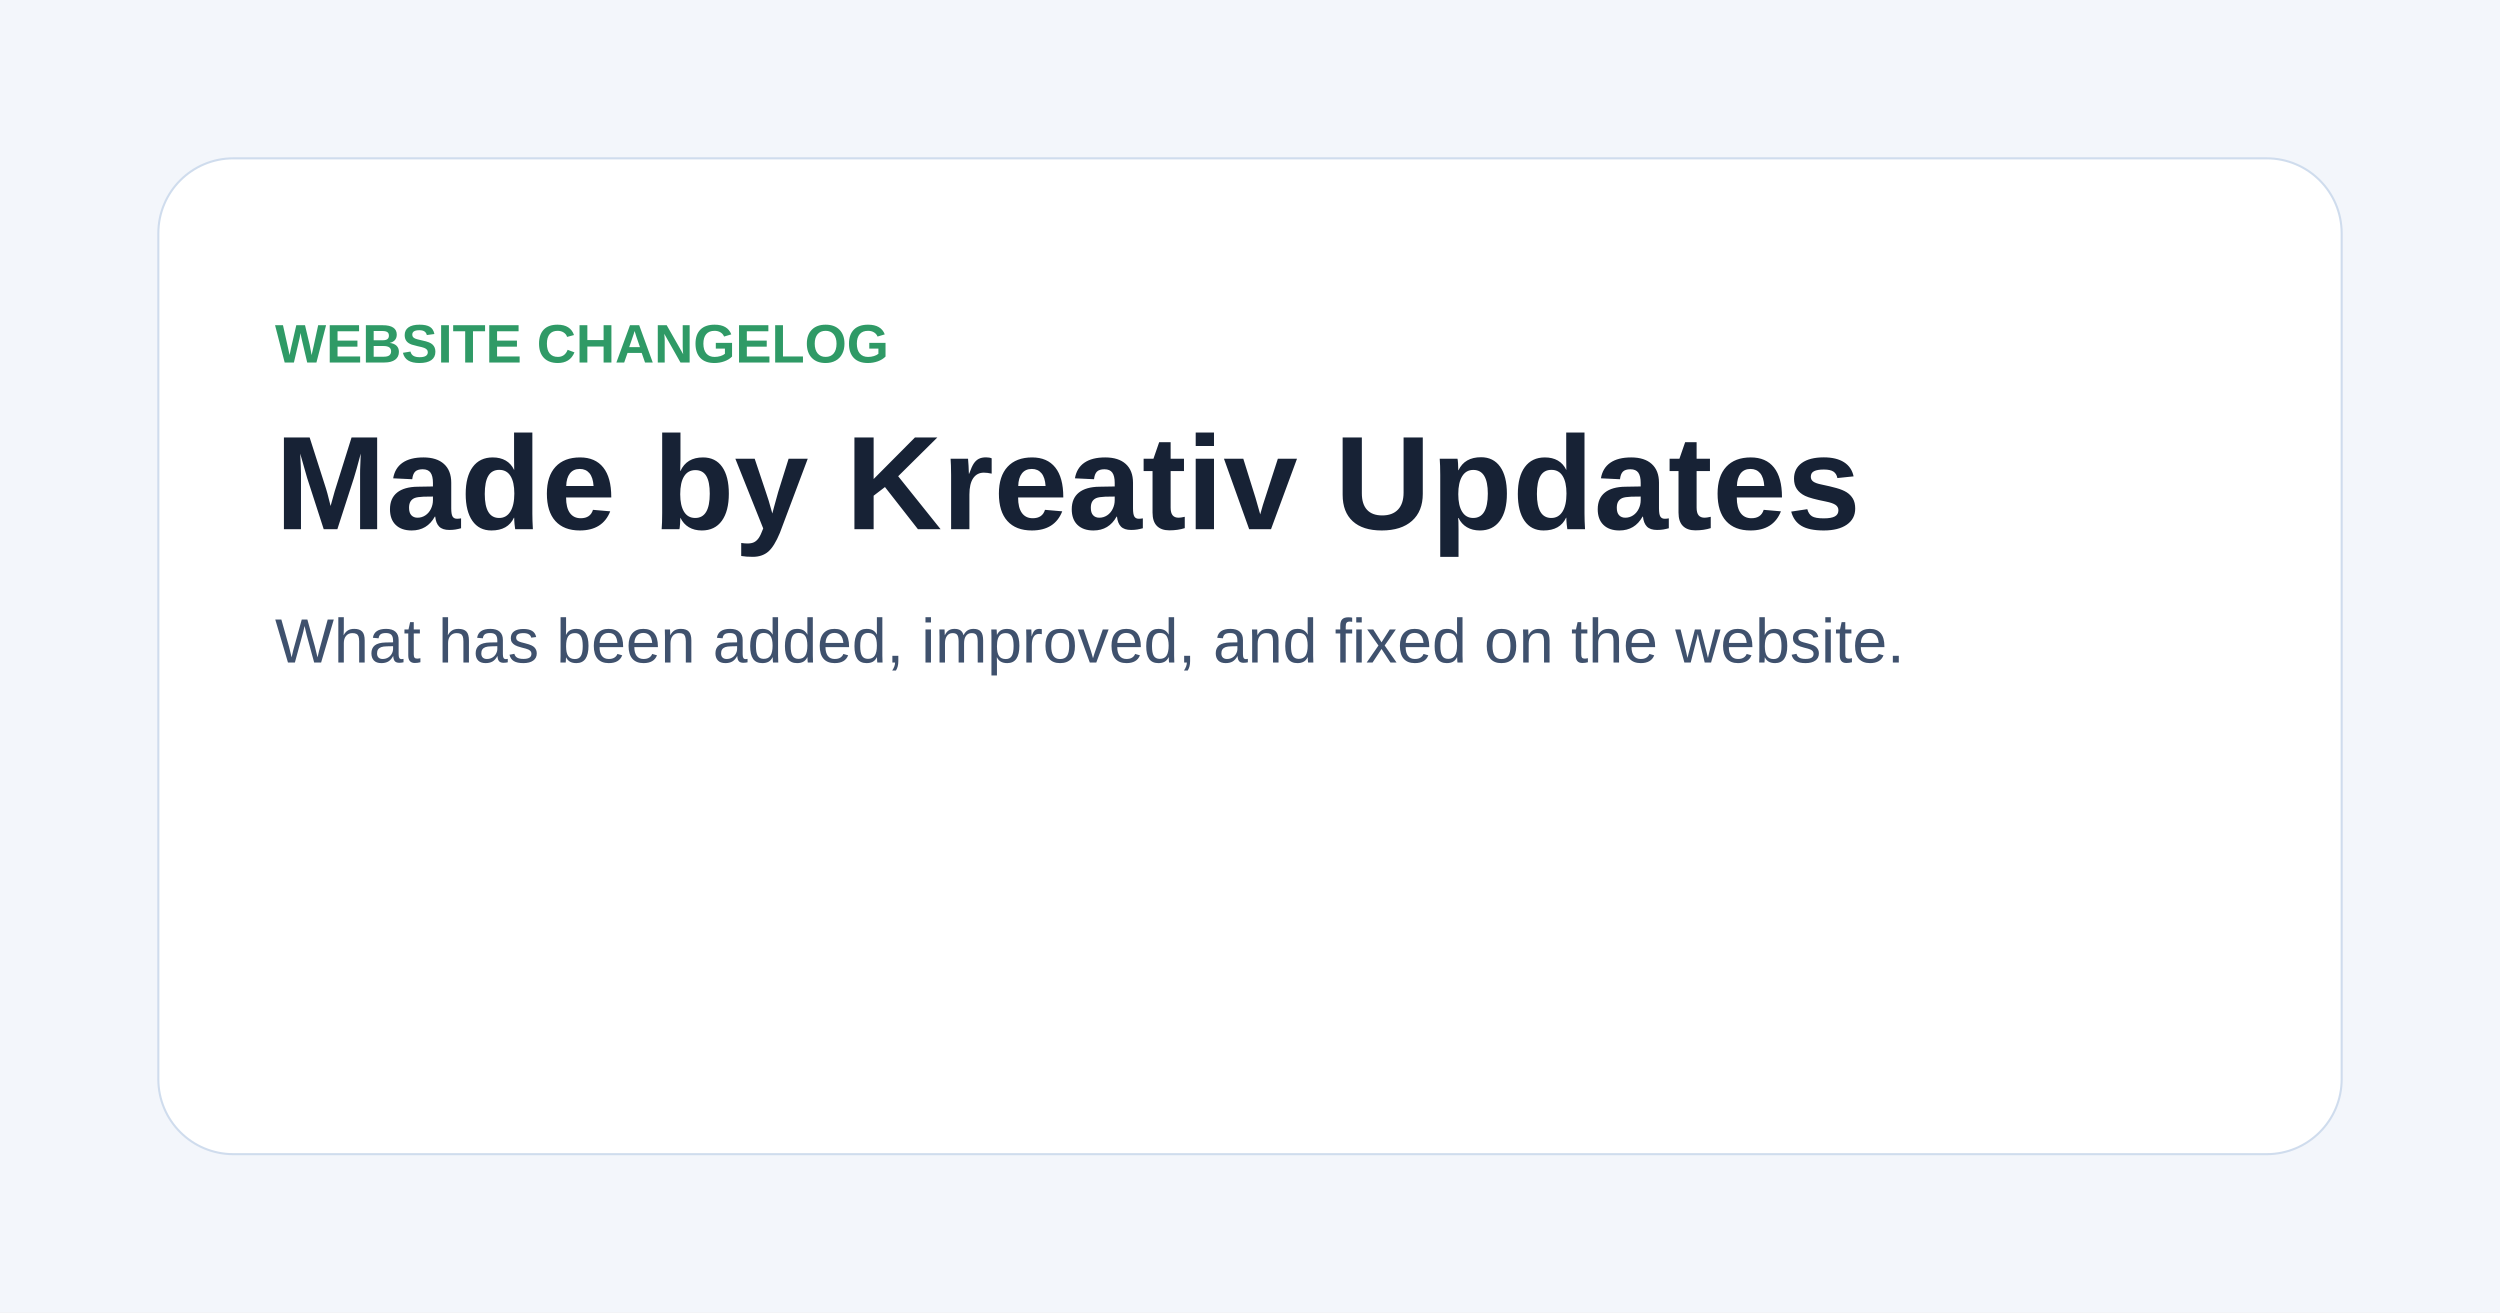
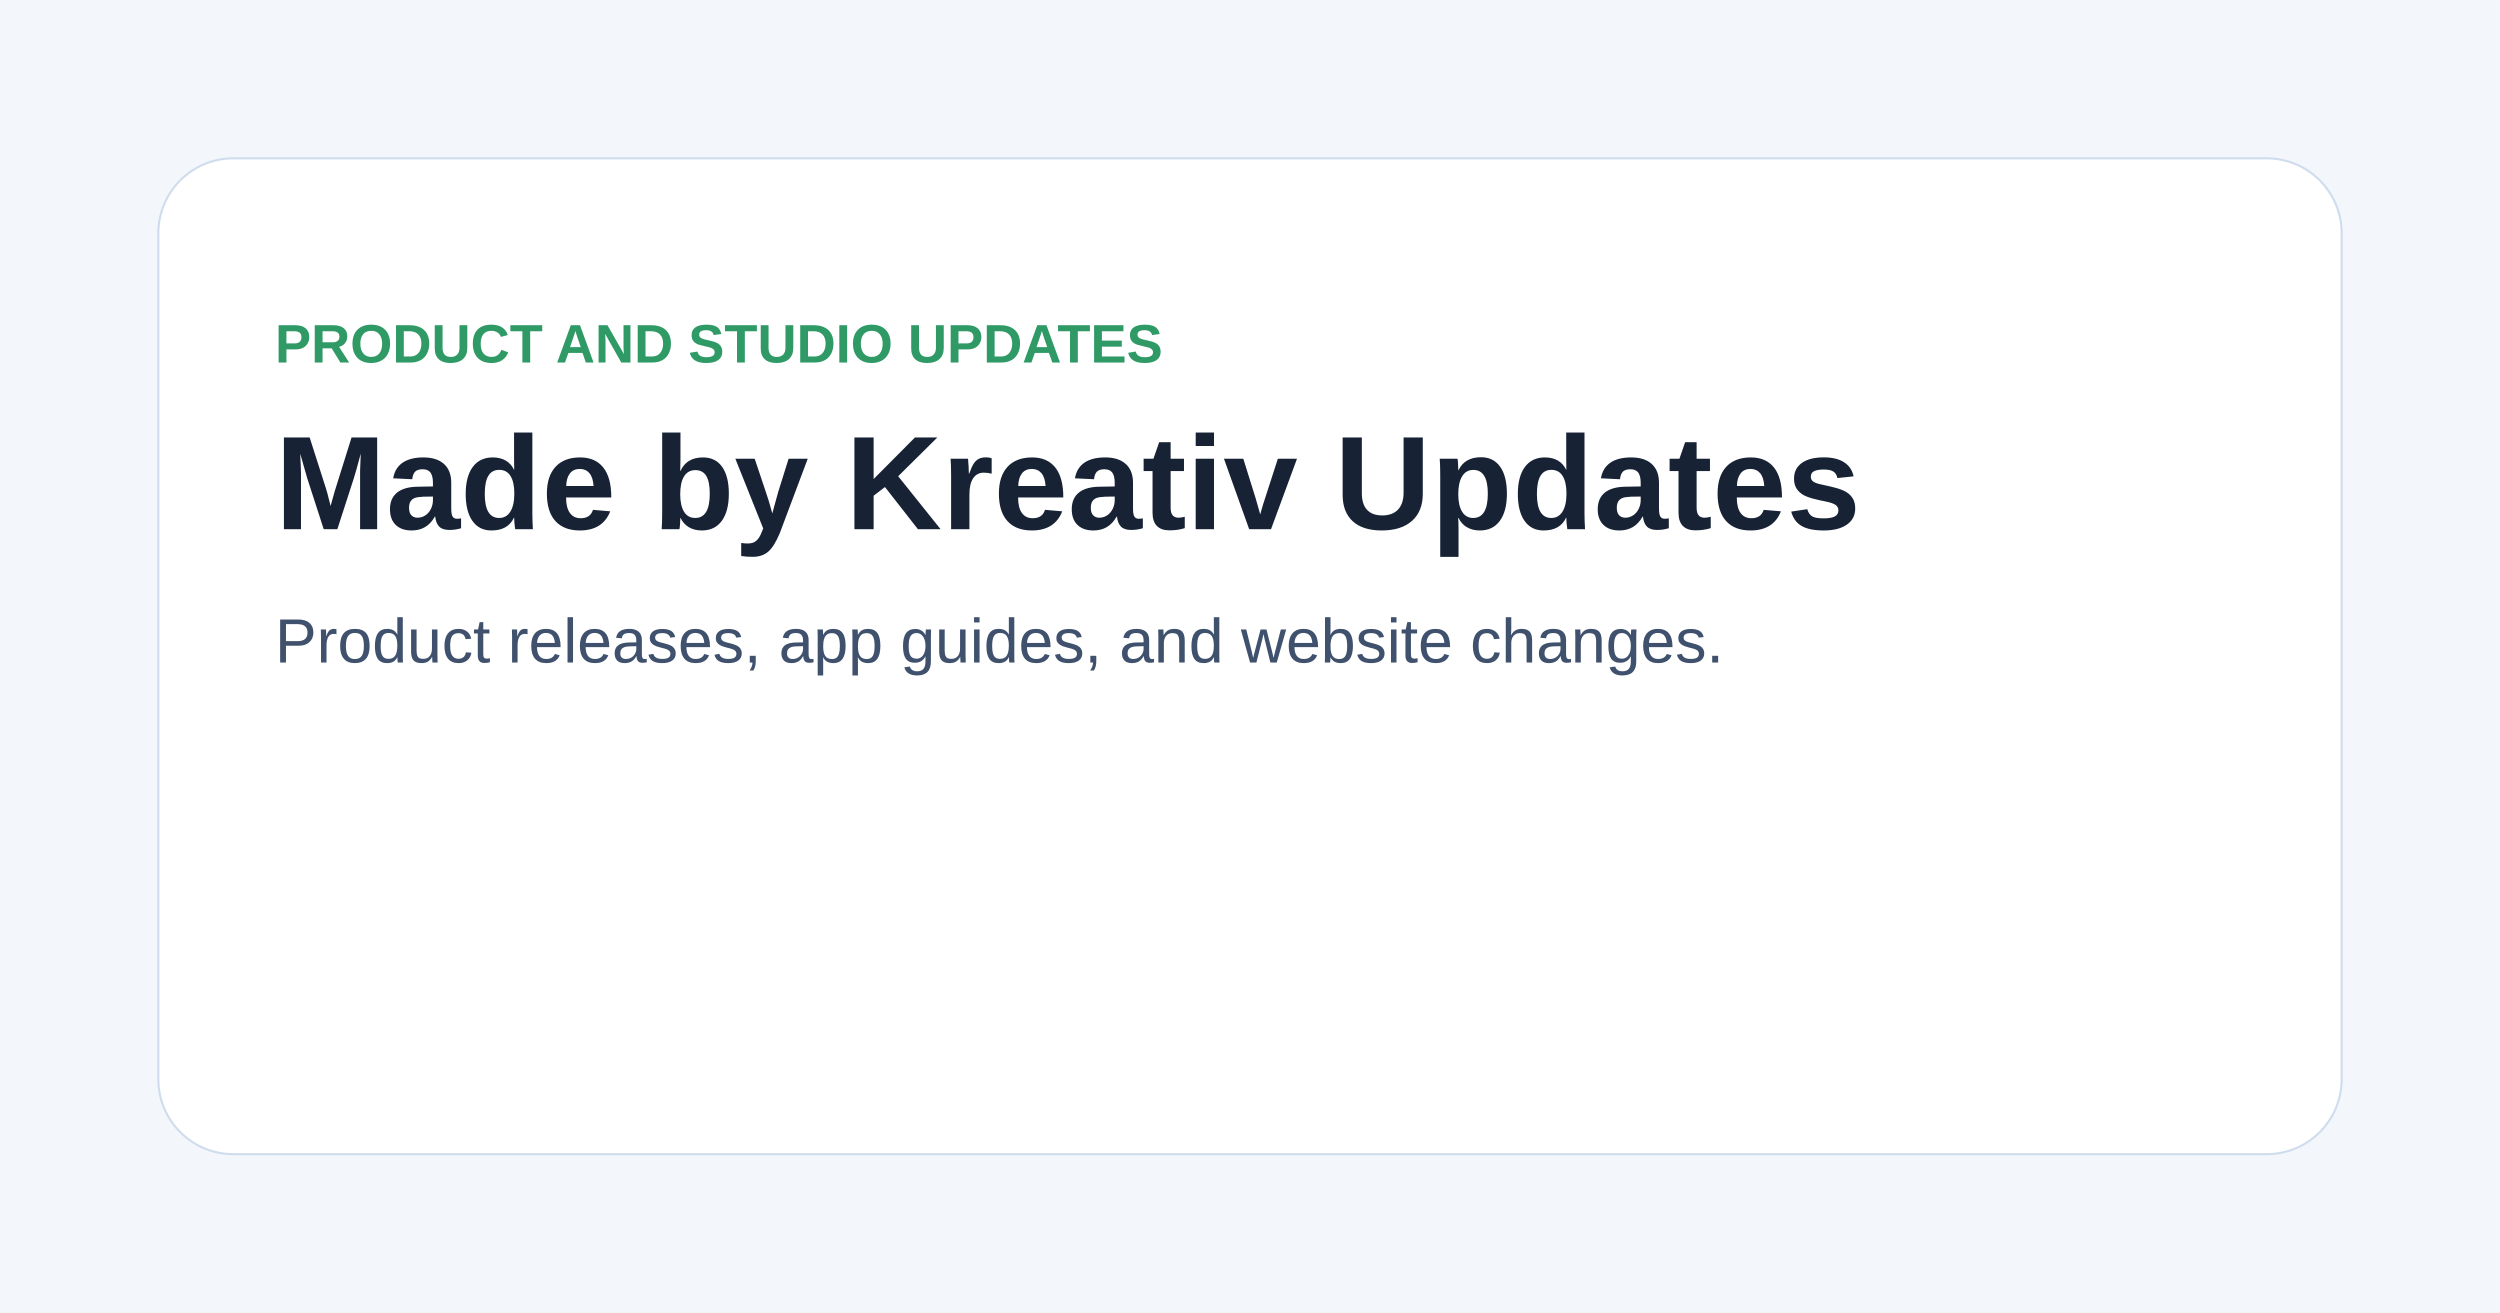
<svg xmlns="http://www.w3.org/2000/svg" width="1200" height="630" viewBox="0 0 1200 630">
  <rect width="1200" height="630" fill="#f3f6fb" />
  <rect x="76" y="76" width="1048" height="478" rx="36" fill="#ffffff" stroke="#cfdced" />
-   <text x="132" y="174" fill="#2f9a66" font-family="Arial, sans-serif" font-size="26" font-weight="700">WEBSITE CHANGELOG</text>
+   <text x="132" y="174" fill="#2f9a66" font-family="Arial, sans-serif" font-size="26" font-weight="700">PRODUCT AND STUDIO UPDATES</text>
  <text x="132" y="254" fill="#172235" font-family="Arial, sans-serif" font-size="64" font-weight="700">Made by Kreativ Updates</text>
-   <text x="132" y="318" fill="#3f516d" font-family="Arial, sans-serif" font-size="30">What has been added, improved, and fixed on the website.</text>
+   <text x="132" y="318" fill="#3f516d" font-family="Arial, sans-serif" font-size="30">Product releases, app guides, and website changes.</text>
</svg>
